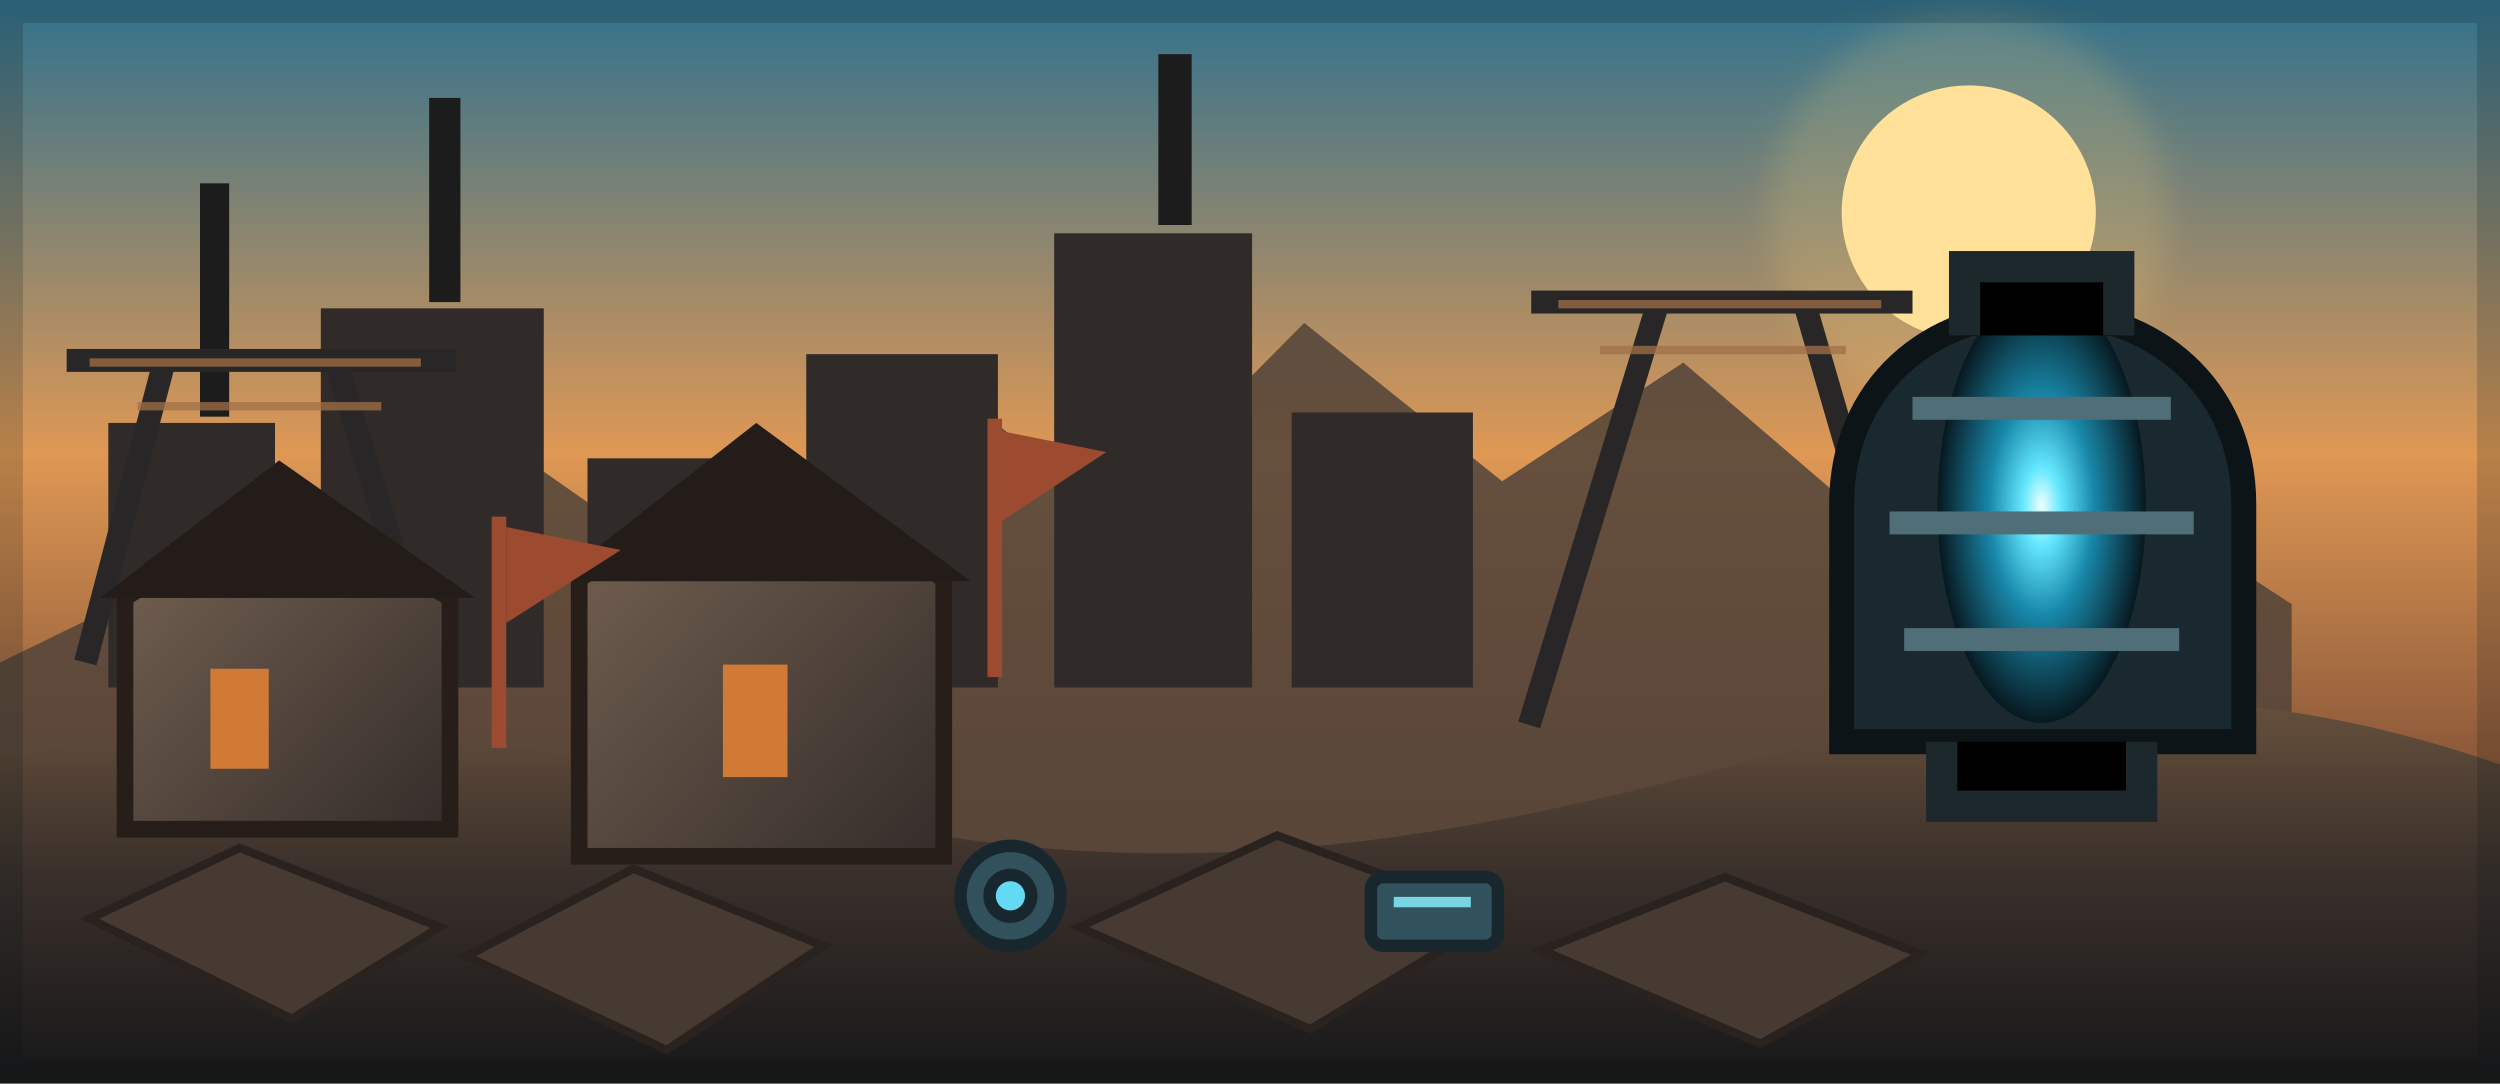
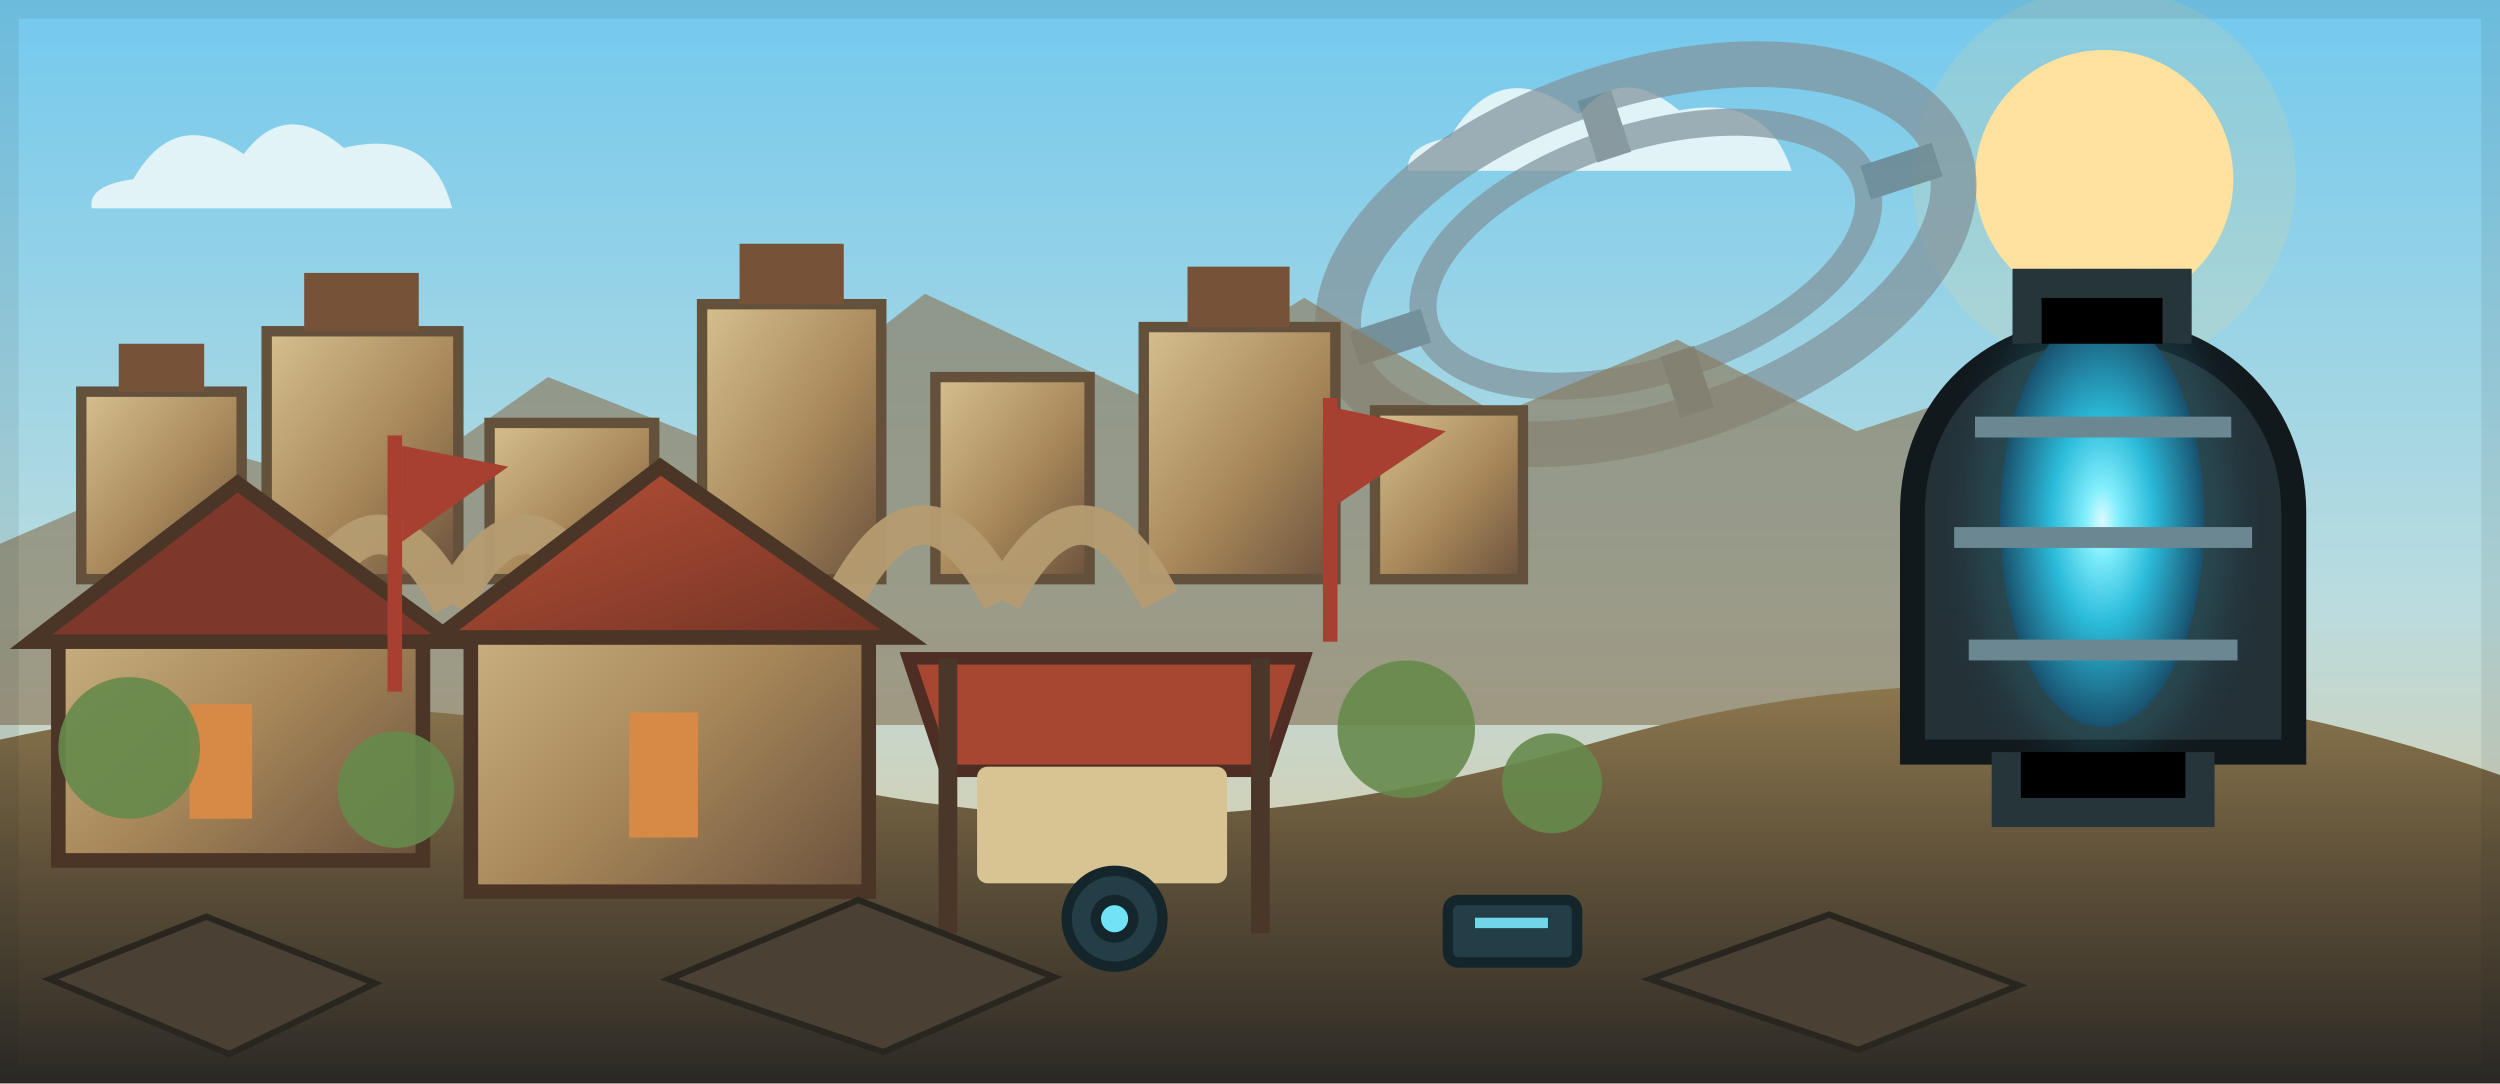
<svg xmlns="http://www.w3.org/2000/svg" viewBox="0 0 1200 520">
  <defs>
    <linearGradient id="sky" x1="0" y1="0" x2="0" y2="1">
-       <stop stop-color="#2f718e" />
-       <stop offset=".42" stop-color="#df9854" />
-       <stop offset=".75" stop-color="#7d4d35" />
-       <stop offset="1" stop-color="#2b2625" />
+       <stop stop-color="#73c9ee" />
+       <stop offset=".55" stop-color="#b9dcdf" />
+       <stop offset="1" stop-color="#edc58e" />
+     </linearGradient>
+     <linearGradient id="stone" x1="0" y1="0" x2="1" y2="1">
+       <stop stop-color="#d6c08f" />
+       <stop offset=".55" stop-color="#a8885a" />
+       <stop offset="1" stop-color="#6a513d" />
+     </linearGradient>
+     <linearGradient id="roof" x1="0" y1="0" x2="1" y2="1">
+       <stop stop-color="#ba5138" />
+       <stop offset="1" stop-color="#713324" />
    </linearGradient>
    <linearGradient id="ground" x1="0" y1="0" x2="0" y2="1">
-       <stop stop-color="#66503c" />
-       <stop offset=".45" stop-color="#3a302b" />
-       <stop offset="1" stop-color="#171719" />
-     </linearGradient>
-     <linearGradient id="wall" x1="0" y1="0" x2="1" y2="1">
-       <stop stop-color="#786454" />
-       <stop offset="1" stop-color="#342d2a" />
+       <stop stop-color="#8c774e" />
+       <stop offset=".45" stop-color="#5f5139" />
+       <stop offset="1" stop-color="#2c2925" />
    </linearGradient>
    <radialGradient id="reactor">
-       <stop stop-color="#efffff" />
-       <stop offset=".18" stop-color="#65e8ff" />
-       <stop offset=".5" stop-color="#1888aa" />
-       <stop offset="1" stop-color="#07181f" />
+       <stop stop-color="#f5ffff" />
+       <stop offset=".16" stop-color="#8cf2ff" />
+       <stop offset=".5" stop-color="#27b7d7" />
+       <stop offset="1" stop-color="#123d5a" />
    </radialGradient>
-     <filter id="soft">
+     <filter id="glow">
      <feGaussianBlur stdDeviation="8" />
    </filter>
  </defs>
  <rect width="1200" height="520" fill="url(#sky)" />
-   <circle cx="945" cy="102" r="61" fill="#ffe3a0" />
-   <circle cx="945" cy="102" r="96" fill="#ffd77c" opacity=".18" filter="url(#soft)" />
-   <path d="M0 318 80 279l91 20 88-74 83 58 103-105 90 69 91-92 95 76 87-57 91 78 92-33 109 71v210H0z" fill="#55453a" opacity=".88" />
-   <g fill="#302b29">
-     <path d="M52 330V203h80v127z" />
-     <path d="M154 330V148h107v182z" />
-     <path d="M282 330V220h78v110z" />
-     <path d="M387 330V170h92v160z" />
-     <path d="M506 330V112h95v218z" />
-     <path d="M620 330V198h87v132z" />
+   <g fill="#f5fbfa" opacity=".82">
+     <path d="M64 86q20-35 53-12 20-27 48-3 42-10 52 29H44q-2-11 20-14z" />
+     <path d="M696 66q24-41 62-11 20-25 48-2 42-8 54 29H676q-2-12 20-16z" />
  </g>
-   <g fill="#1d1c1d">
-     <path d="M78 200h18V88h14v112z" />
-     <path d="M183 145h23V47h15v98z" />
-     <path d="M536 108h20V26h16v82z" />
+   <circle cx="1010" cy="86" r="62" fill="#ffe4a4" />
+   <circle cx="1010" cy="86" r="92" fill="#ffd67e" opacity=".15" />
+   <g transform="translate(790 122) rotate(-18)" fill="none" stroke="#81939b" stroke-width="22" opacity=".72">
+     <ellipse rx="153" ry="82" />
+     <ellipse rx="111" ry="56" stroke-width="13" />
+     <path d="M-147 0h36M111 0h36M0-80v31M0 49v31" stroke="#65777e" stroke-width="17" />
  </g>
-   <g stroke="#282627" stroke-width="11" fill="none">
-     <path d="M32 173h187M79 173 41 318M161 173l51 167M735 145h183M796 145l-62 203M866 145l59 203" />
+   <path d="M0 261 104 216l78 22 81-57 86 34 95-74 104 49 78-47 93 56 86-36 86 44 101-33 108 61v113H0z" fill="#8a795c" opacity=".66" />
+   <g fill="url(#stone)" stroke="#63513b" stroke-width="5">
+     <path d="M39 278v-90h77v90z" />
+     <path d="M128 278v-119h92v119z" />
+     <path d="M235 278v-75h79v75z" />
+     <path d="M337 278v-132h86v132z" />
+     <path d="M449 278v-97h74v97z" />
+     <path d="M549 278v-121h92v121z" />
+     <path d="M660 278v-81h71v81z" />
  </g>
-   <g stroke="#a16f48" stroke-width="4" fill="none" opacity=".75">
-     <path d="M43 174h159M748 146h155" />
-     <path d="M66 195h117M768 168h118" />
+   <g fill="#765338">
+     <path d="M57 188h41v-23h-41z" />
+     <path d="M146 159h55v-28h-55z" />
+     <path d="M355 146h50v-29h-50z" />
+     <path d="M570 157h49v-29h-49z" />
  </g>
-   <path d="M0 364c137-29 255-10 388 24 181 46 331 10 475-29 128-35 234-28 337 8v153H0z" fill="url(#ground)" />
-   <g stroke="#271e19" stroke-width="8" fill="url(#wall)">
-     <path d="M60 398v-111l73-47 83 47v111z" />
-     <path d="M278 411v-133l85-58 90 58v133z" />
+   <g fill="none" stroke="#b69b70" stroke-width="19" opacity=".95">
+     <path d="M77 290q35-67 70 0M147 290q35-67 70 0M217 290q35-67 70 0M405 288q38-72 76 0M481 288q38-72 76 0" />
  </g>
-   <g fill="#d07a36">
-     <rect x="101" y="321" width="28" height="48" />
-     <rect x="347" y="319" width="31" height="54" />
+   <path d="M0 355c132-29 245-15 362 14 148 38 271 25 405-13 142-41 286-36 433 16v148H0z" fill="url(#ground)" />
+   <g stroke="#4a3527" stroke-width="7">
+     <path d="M28 413v-105l84-56 91 56v105z" fill="url(#stone)" />
+     <path d="m15 308 99-76 104 76z" fill="#7e382b" />
+     <path d="M226 428v-121l91-61 100 61v121z" fill="url(#stone)" />
+     <path d="m210 306 107-82 117 82z" fill="url(#roof)" />
  </g>
-   <g fill="#231c19">
-     <path d="m48 287 86-66 94 66z" />
-     <path d="m266 279 97-76 103 76z" />
+   <g fill="#d78a45">
+     <rect x="91" y="338" width="30" height="55" />
+     <rect x="302" y="342" width="33" height="60" />
  </g>
-   <g transform="translate(904 165)">
-     <path d="M-20 191V77c0-56 42-92 96-92s97 36 97 92v114z" fill="#1a292f" stroke="#0c1417" stroke-width="12" />
-     <ellipse cx="76" cy="78" rx="50" ry="104" fill="url(#reactor)" />
-     <path d="M3 86h146M14 31h124M10 142h132" stroke="#4f6e78" stroke-width="11" />
-     <path d="M39 -4v-33h74v33M28 191v31h96v-31" stroke="#1d282c" stroke-width="15" />
+   <path d="M436 316h190l-18 54H454z" fill="#a74631" stroke="#4d2d24" stroke-width="6" />
+   <path d="M455 316v132M605 316v132" stroke="#4b3729" stroke-width="9" />
+   <g fill="#d8c392">
+     <rect x="469" y="368" width="120" height="56" rx="5" />
  </g>
-   <g fill="#473a32" stroke="#2a221e" stroke-width="4">
-     <path d="m43 441 72-34 96 38-71 44z" />
-     <path d="m224 459 80-42 91 37-75 50z" />
-     <path d="m518 445 95-44 105 39-89 54z" />
-     <path d="m740 456 88-35 94 37-77 43z" />
+   <g fill="#66894b" opacity=".9">
+     <circle cx="62" cy="359" r="34" />
+     <circle cx="190" cy="379" r="28" />
+     <circle cx="675" cy="350" r="33" />
+     <circle cx="745" cy="376" r="24" />
  </g>
-   <g fill="#31515d" stroke="#17272d" stroke-width="6">
-     <circle cx="485" cy="430" r="24" />
-     <circle cx="485" cy="430" r="10" fill="#64d9f3" />
-     <rect x="658" y="421" width="61" height="33" rx="6" />
-     <path d="M669 433h37" stroke="#79d4e4" stroke-width="5" />
+   <g transform="translate(940 178)">
+     <path d="M-22 183V68c0-53 40-88 91-88s92 35 92 88v115z" fill="#243238" stroke="#11191d" stroke-width="12" />
+     <ellipse cx="69" cy="72" rx="49" ry="99" fill="url(#reactor)" />
+     <ellipse cx="69" cy="72" rx="62" ry="113" fill="#44d9f2" opacity=".13" filter="url(#glow)" />
+     <path d="M-2 80h143M8 27h123M5 134h129" stroke="#6b8791" stroke-width="10" />
+     <path d="M33 -13v-29h72v29M23 183v29h93v-29" stroke="#26353a" stroke-width="14" />
  </g>
-   <g fill="#9c4b31">
-     <path d="M236 248h7v111h-7z" />
-     <path d="m243 253 55 11-55 35z" />
-     <path d="M474 201h7v124h-7z" />
-     <path d="m481 207 50 10-50 33z" />
+   <g fill="#243e48" stroke="#14252c" stroke-width="5">
+     <circle cx="535" cy="441" r="23" />
+     <circle cx="535" cy="441" r="9" fill="#70e3f7" />
+     <rect x="695" y="432" width="62" height="30" rx="5" />
+     <path d="M708 443h35" stroke="#72d6e9" stroke-width="5" />
  </g>
-   <rect width="1200" height="520" fill="none" stroke="#071013" stroke-width="22" opacity=".18" />
+   <g fill="#a74031">
+     <path d="M186 209h7v123h-7z" />
+     <path d="m193 214 51 10-51 36z" />
+     <path d="M635 191h7v117h-7z" />
+     <path d="m642 196 52 11-52 35z" />
+   </g>
+   <g fill="#4a4034" stroke="#29251f" stroke-width="3">
+     <path d="m24 470 75-30 81 32-70 34z" />
+     <path d="m321 470 91-38 94 37-82 36z" />
+     <path d="m792 470 86-31 91 34-77 31z" />
+   </g>
+   <rect width="1200" height="520" fill="none" stroke="#0b1518" stroke-width="18" opacity=".08" />
</svg>
